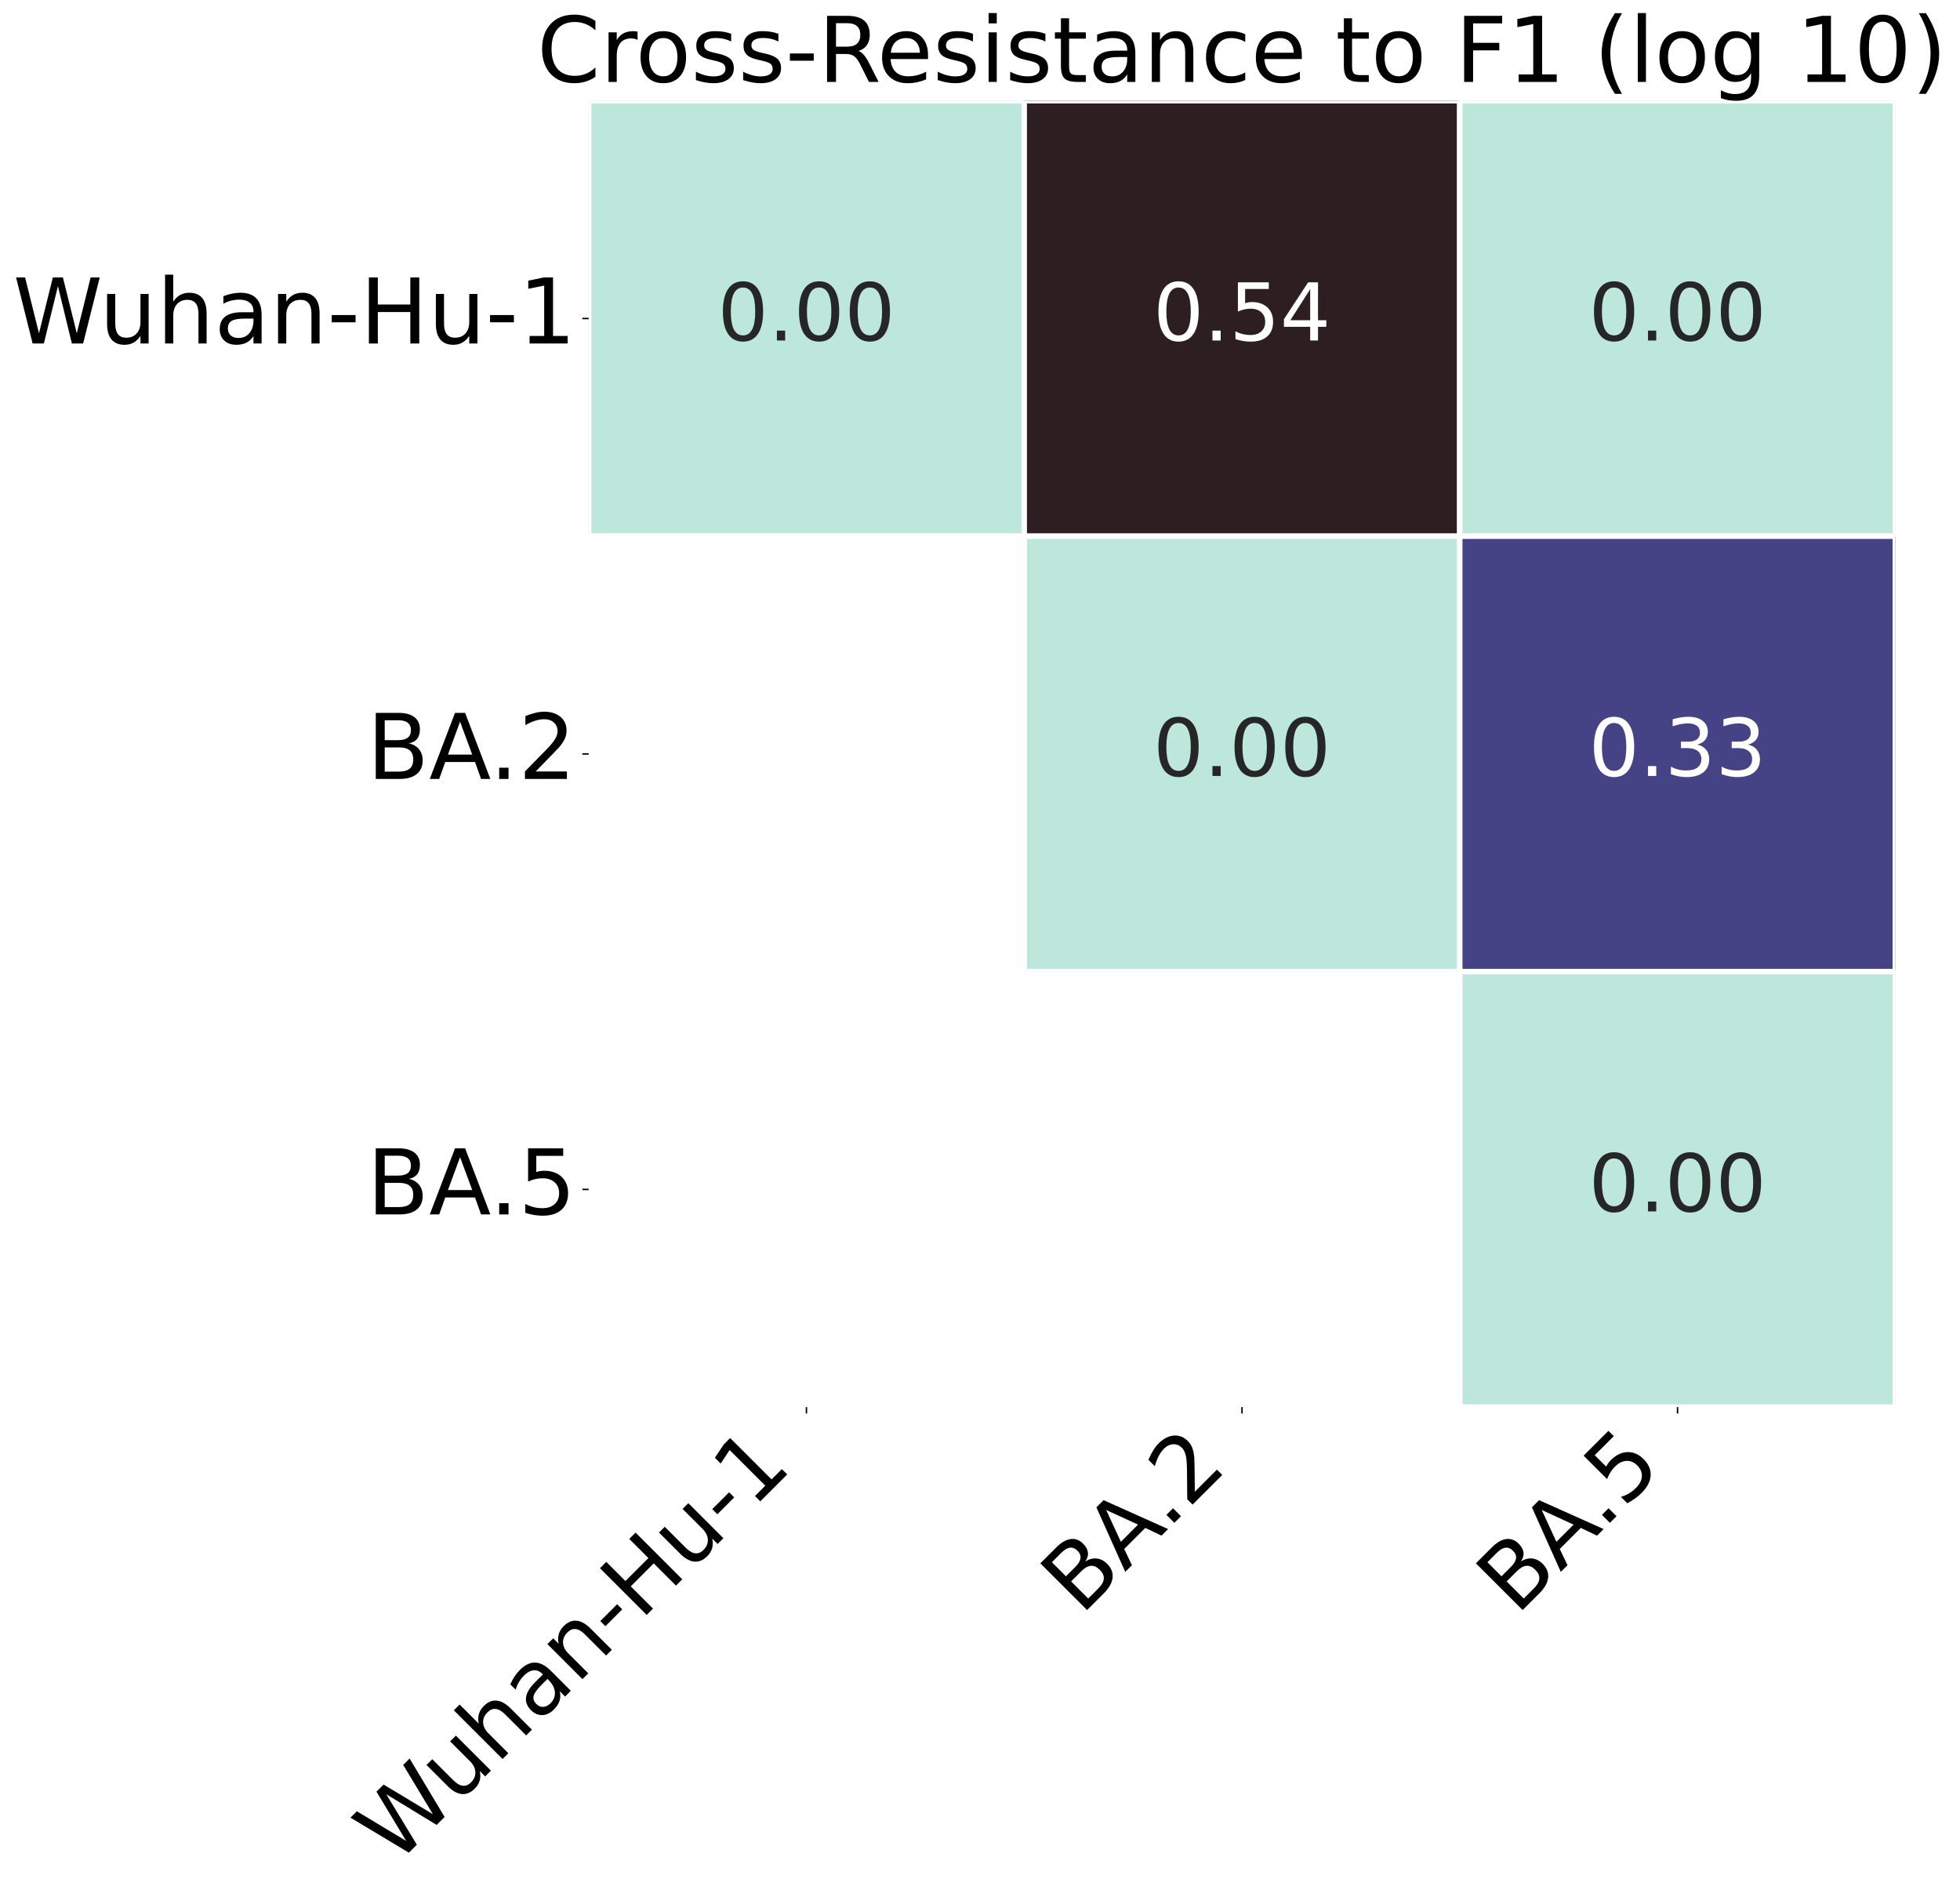
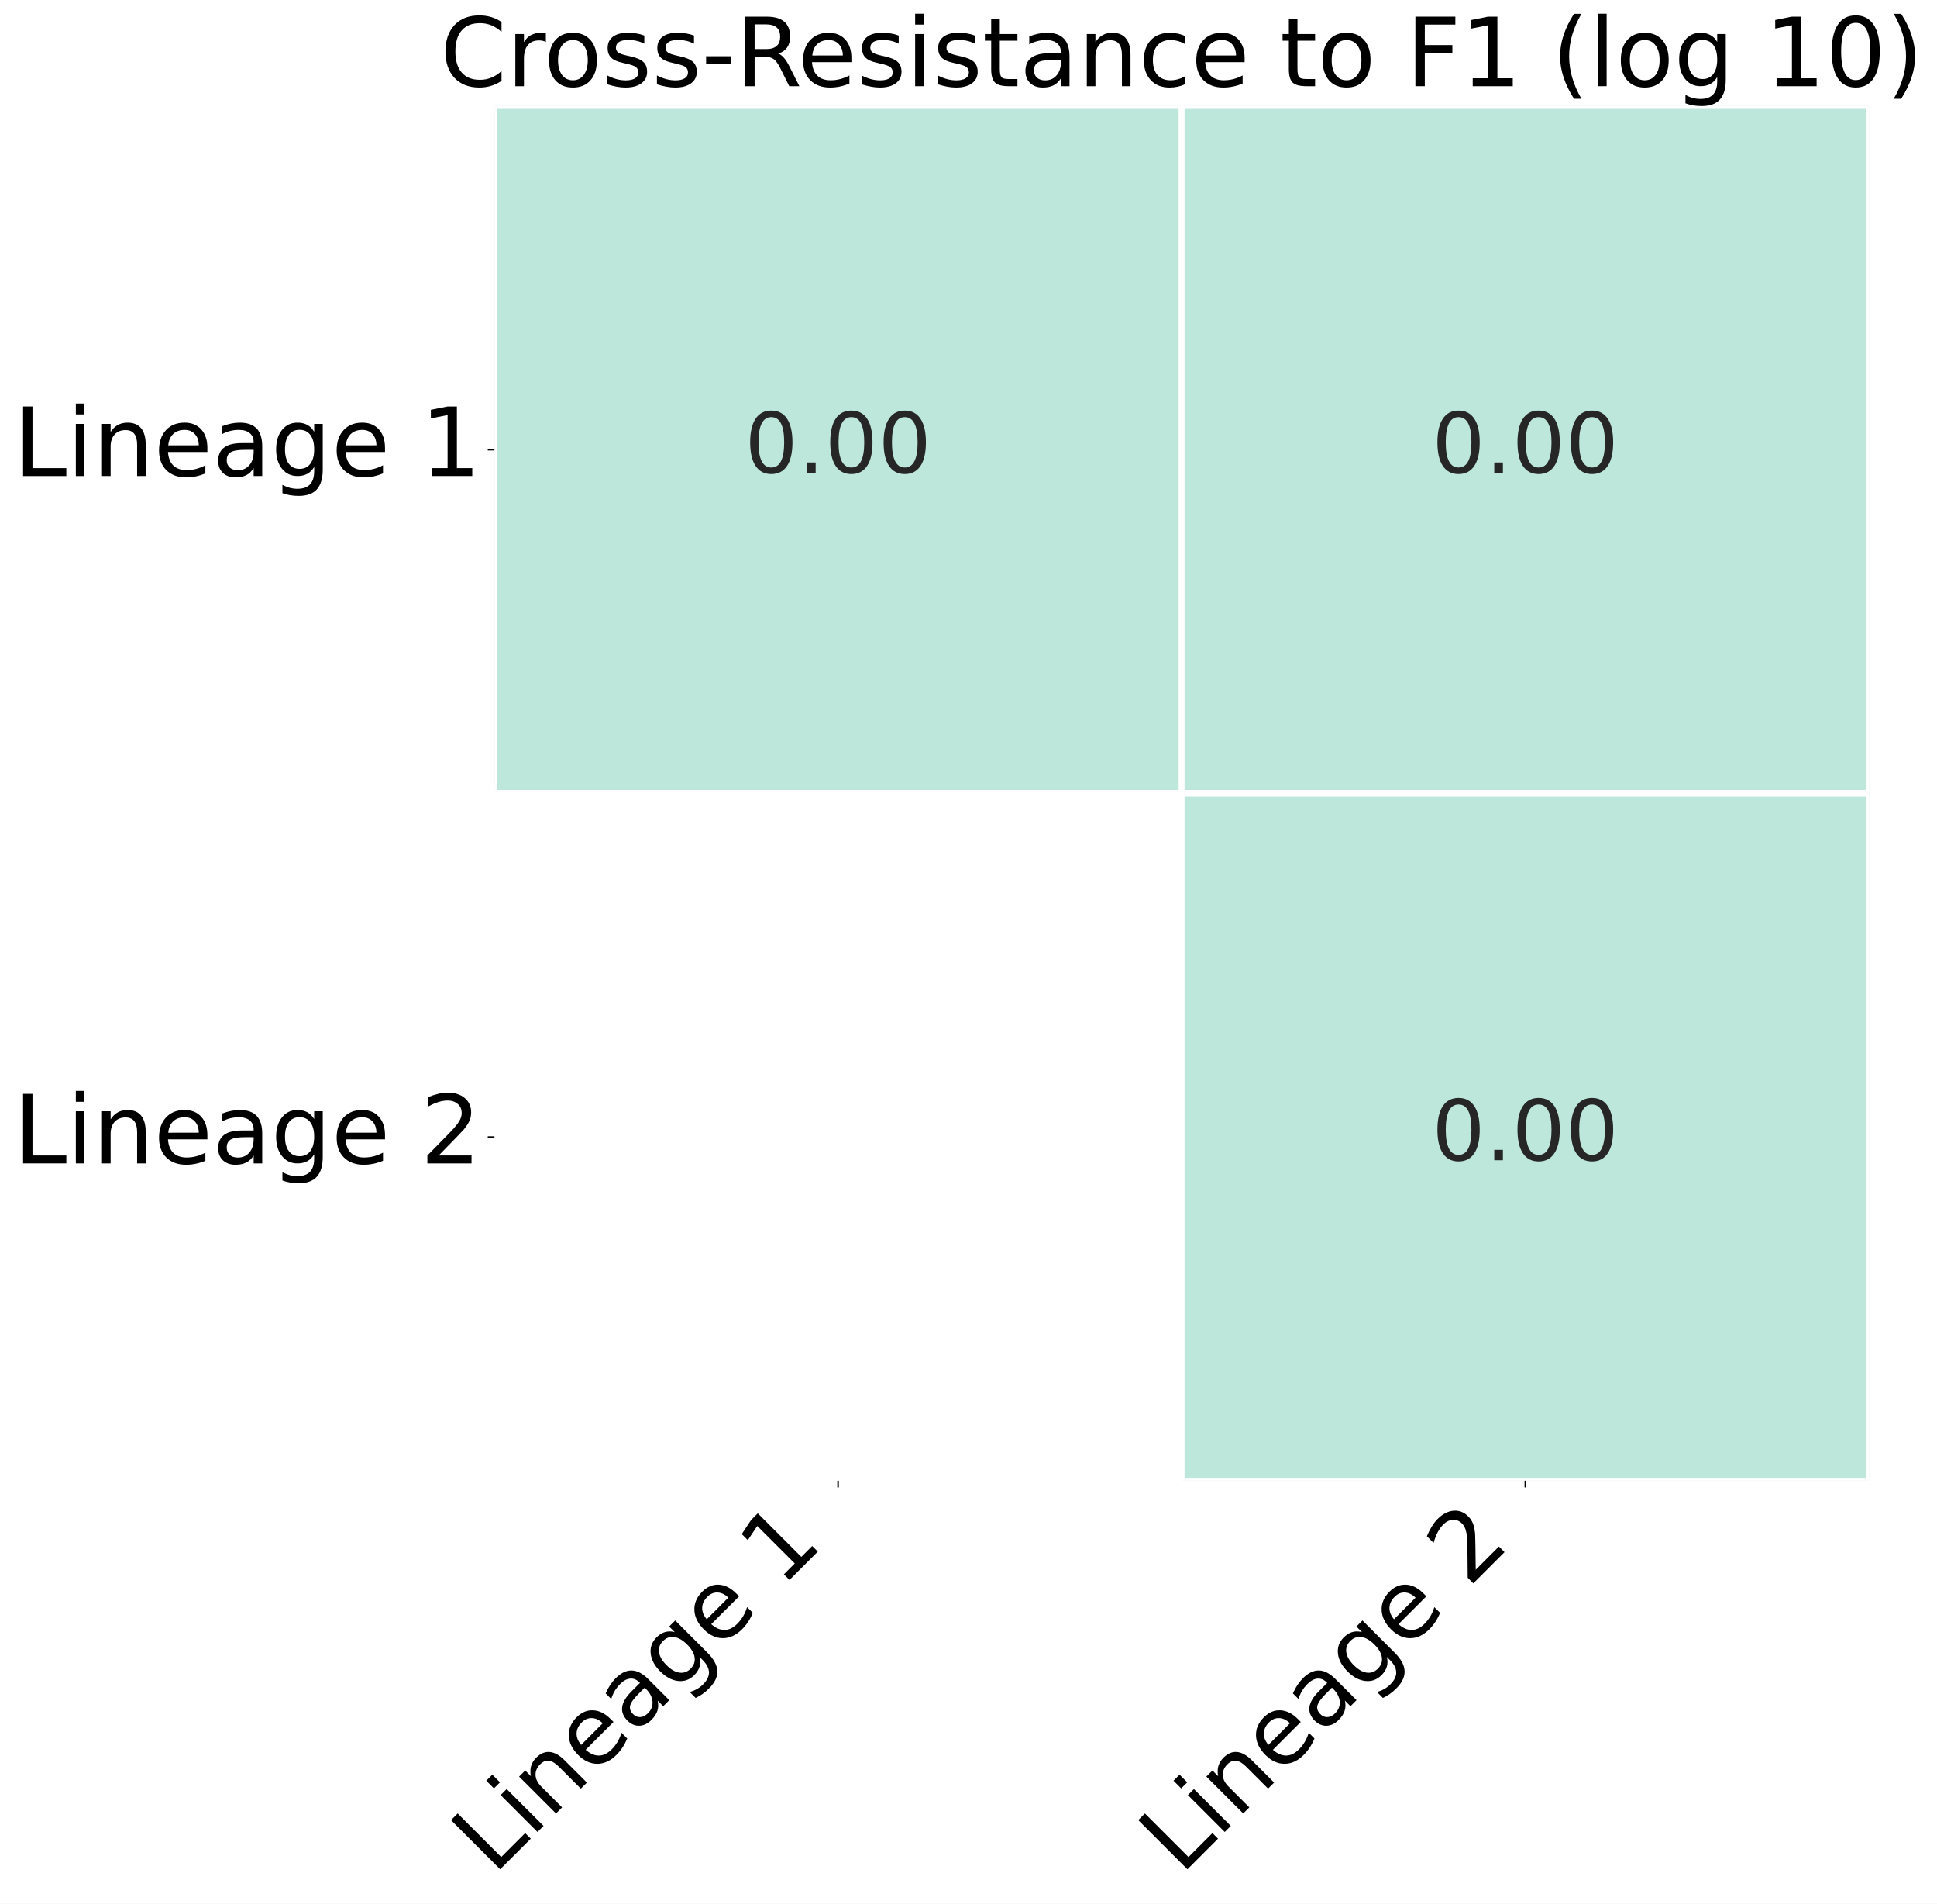
- <svg xmlns="http://www.w3.org/2000/svg" xmlns:xlink="http://www.w3.org/1999/xlink" width="1081.115pt" height="1044.29pt" viewBox="0 0 1081.115 1044.29" version="1.1">
+ <svg xmlns="http://www.w3.org/2000/svg" xmlns:xlink="http://www.w3.org/1999/xlink" width="1015.662pt" height="998.008pt" viewBox="0 0 1015.662 998.008" version="1.1">
  <defs>
    <style type="text/css">*{stroke-linejoin: round; stroke-linecap: butt}</style>
  </defs>
  <g id="figure_1">
    <g id="patch_1">
-       <path d="M 0 1044.29  L 1081.115 1044.29  L 1081.115 0  L 0 0  z " style="fill: #ffffff" />
+       <path d="M 0 998.008  L 1015.662 998.008  L 1015.662 -0  L 0 -0  z " style="fill: #ffffff" />
    </g>
    <g id="axes_1">
      <g id="patch_2">
-         <path d="M 324.708 776.311  L 1045.428 776.311  L 1045.428 55.591  L 324.708 55.591  z " style="fill: #ffffff" />
+         <path d="M 259.255 776.311  L 979.975 776.311  L 979.975 55.591  L 259.255 55.591  z " style="fill: #ffffff" />
      </g>
      <g id="QuadMesh_1">
-         <path d="M 324.708 55.591  L 564.948 55.591  L 564.948 295.831  L 324.708 295.831  L 324.708 55.591  " clip-path="url(#pdd9311792e)" style="fill: #bde7db; stroke: #ffffff; stroke-width: 3" />
-         <path d="M 564.948 55.591  L 805.188 55.591  L 805.188 295.831  L 564.948 295.831  L 564.948 55.591  " clip-path="url(#pdd9311792e)" style="fill: #2d1f21; stroke: #ffffff; stroke-width: 3" />
-         <path d="M 805.188 55.591  L 1045.428 55.591  L 1045.428 295.831  L 805.188 295.831  L 805.188 55.591  " clip-path="url(#pdd9311792e)" style="fill: #bde7db; stroke: #ffffff; stroke-width: 3" />
-         <path d="M 324.708 295.831  L 564.948 295.831  L 564.948 536.071  L 324.708 536.071  L 324.708 295.831  " clip-path="url(#pdd9311792e)" style="fill: none; stroke: #ffffff; stroke-width: 3" />
-         <path d="M 564.948 295.831  L 805.188 295.831  L 805.188 536.071  L 564.948 536.071  L 564.948 295.831  " clip-path="url(#pdd9311792e)" style="fill: #bde7db; stroke: #ffffff; stroke-width: 3" />
-         <path d="M 805.188 295.831  L 1045.428 295.831  L 1045.428 536.071  L 805.188 536.071  L 805.188 295.831  " clip-path="url(#pdd9311792e)" style="fill: #454386; stroke: #ffffff; stroke-width: 3" />
-         <path d="M 324.708 536.071  L 564.948 536.071  L 564.948 776.311  L 324.708 776.311  L 324.708 536.071  " clip-path="url(#pdd9311792e)" style="fill: none; stroke: #ffffff; stroke-width: 3" />
-         <path d="M 564.948 536.071  L 805.188 536.071  L 805.188 776.311  L 564.948 776.311  L 564.948 536.071  " clip-path="url(#pdd9311792e)" style="fill: none; stroke: #ffffff; stroke-width: 3" />
-         <path d="M 805.188 536.071  L 1045.428 536.071  L 1045.428 776.311  L 805.188 776.311  L 805.188 536.071  " clip-path="url(#pdd9311792e)" style="fill: #bde7db; stroke: #ffffff; stroke-width: 3" />
+         <path d="M 259.255 55.591  L 619.615 55.591  L 619.615 415.951  L 259.255 415.951  L 259.255 55.591  " clip-path="url(#pb885271c0f)" style="fill: #bde7db; stroke: #ffffff; stroke-width: 3" />
+         <path d="M 619.615 55.591  L 979.975 55.591  L 979.975 415.951  L 619.615 415.951  L 619.615 55.591  " clip-path="url(#pb885271c0f)" style="fill: #bde7db; stroke: #ffffff; stroke-width: 3" />
+         <path d="M 259.255 415.951  L 619.615 415.951  L 619.615 776.311  L 259.255 776.311  L 259.255 415.951  " clip-path="url(#pb885271c0f)" style="fill: none; stroke: #ffffff; stroke-width: 3" />
+         <path d="M 619.615 415.951  L 979.975 415.951  L 979.975 776.311  L 619.615 776.311  L 619.615 415.951  " clip-path="url(#pb885271c0f)" style="fill: #bde7db; stroke: #ffffff; stroke-width: 3" />
      </g>
      <g id="matplotlib.axis_1">
        <g id="xtick_1">
          <g id="line2d_1">
            <defs>
-               <path id="m092524bd5a" d="M 0 0  L 0 3.5  " style="stroke: #000000; stroke-width: 0.8" />
+               <path id="m0312ab1dd8" d="M 0 0  L 0 3.5  " style="stroke: #000000; stroke-width: 0.8" />
            </defs>
            <g>
-               <use xlink:href="#m092524bd5a" x="444.828" y="776.311" style="stroke: #000000; stroke-width: 0.8" />
+               <use xlink:href="#m0312ab1dd8" x="439.435" y="776.311" style="stroke: #000000; stroke-width: 0.8" />
            </g>
          </g>
          <g id="text_1">
-             <g transform="translate(217.9128 1029.737) rotate(-45) scale(0.5 -0.5)">
+             <g transform="translate(258.8021 983.455) rotate(-45) scale(0.5 -0.5)">
              <defs>
-                 <path id="DejaVuSans-57" d="M 213 4666  L 850 4666  L 1831 722  L 2809 4666  L 3519 4666  L 4500 722  L 5478 4666  L 6119 4666  L 4947 0  L 4153 0  L 3169 4050  L 2175 0  L 1381 0  L 213 4666  z " transform="scale(0.015625)" />
-                 <path id="DejaVuSans-75" d="M 544 1381  L 544 3500  L 1119 3500  L 1119 1403  Q 1119 906 1312 657  Q 1506 409 1894 409  Q 2359 409 2629 706  Q 2900 1003 2900 1516  L 2900 3500  L 3475 3500  L 3475 0  L 2900 0  L 2900 538  Q 2691 219 2414 64  Q 2138 -91 1772 -91  Q 1169 -91 856 284  Q 544 659 544 1381  z M 1991 3584  L 1991 3584  z " transform="scale(0.015625)" />
-                 <path id="DejaVuSans-68" d="M 3513 2113  L 3513 0  L 2938 0  L 2938 2094  Q 2938 2591 2744 2837  Q 2550 3084 2163 3084  Q 1697 3084 1428 2787  Q 1159 2491 1159 1978  L 1159 0  L 581 0  L 581 4863  L 1159 4863  L 1159 2956  Q 1366 3272 1645 3428  Q 1925 3584 2291 3584  Q 2894 3584 3203 3211  Q 3513 2838 3513 2113  z " transform="scale(0.015625)" />
+                 <path id="DejaVuSans-4c" d="M 628 4666  L 1259 4666  L 1259 531  L 3531 531  L 3531 0  L 628 0  L 628 4666  z " transform="scale(0.015625)" />
+                 <path id="DejaVuSans-69" d="M 603 3500  L 1178 3500  L 1178 0  L 603 0  L 603 3500  z M 603 4863  L 1178 4863  L 1178 4134  L 603 4134  L 603 4863  z " transform="scale(0.015625)" />
+                 <path id="DejaVuSans-6e" d="M 3513 2113  L 3513 0  L 2938 0  L 2938 2094  Q 2938 2591 2744 2837  Q 2550 3084 2163 3084  Q 1697 3084 1428 2787  Q 1159 2491 1159 1978  L 1159 0  L 581 0  L 581 3500  L 1159 3500  L 1159 2956  Q 1366 3272 1645 3428  Q 1925 3584 2291 3584  Q 2894 3584 3203 3211  Q 3513 2838 3513 2113  z " transform="scale(0.015625)" />
+                 <path id="DejaVuSans-65" d="M 3597 1894  L 3597 1613  L 953 1613  Q 991 1019 1311 708  Q 1631 397 2203 397  Q 2534 397 2845 478  Q 3156 559 3463 722  L 3463 178  Q 3153 47 2828 -22  Q 2503 -91 2169 -91  Q 1331 -91 842 396  Q 353 884 353 1716  Q 353 2575 817 3079  Q 1281 3584 2069 3584  Q 2775 3584 3186 3129  Q 3597 2675 3597 1894  z M 3022 2063  Q 3016 2534 2758 2815  Q 2500 3097 2075 3097  Q 1594 3097 1305 2825  Q 1016 2553 972 2059  L 3022 2063  z " transform="scale(0.015625)" />
                <path id="DejaVuSans-61" d="M 2194 1759  Q 1497 1759 1228 1600  Q 959 1441 959 1056  Q 959 750 1161 570  Q 1363 391 1709 391  Q 2188 391 2477 730  Q 2766 1069 2766 1631  L 2766 1759  L 2194 1759  z M 3341 1997  L 3341 0  L 2766 0  L 2766 531  Q 2569 213 2275 61  Q 1981 -91 1556 -91  Q 1019 -91 701 211  Q 384 513 384 1019  Q 384 1609 779 1909  Q 1175 2209 1959 2209  L 2766 2209  L 2766 2266  Q 2766 2663 2505 2880  Q 2244 3097 1772 3097  Q 1472 3097 1187 3025  Q 903 2953 641 2809  L 641 3341  Q 956 3463 1253 3523  Q 1550 3584 1831 3584  Q 2591 3584 2966 3190  Q 3341 2797 3341 1997  z " transform="scale(0.015625)" />
-                 <path id="DejaVuSans-6e" d="M 3513 2113  L 3513 0  L 2938 0  L 2938 2094  Q 2938 2591 2744 2837  Q 2550 3084 2163 3084  Q 1697 3084 1428 2787  Q 1159 2491 1159 1978  L 1159 0  L 581 0  L 581 3500  L 1159 3500  L 1159 2956  Q 1366 3272 1645 3428  Q 1925 3584 2291 3584  Q 2894 3584 3203 3211  Q 3513 2838 3513 2113  z " transform="scale(0.015625)" />
-                 <path id="DejaVuSans-2d" d="M 313 2009  L 1997 2009  L 1997 1497  L 313 1497  L 313 2009  z " transform="scale(0.015625)" />
-                 <path id="DejaVuSans-48" d="M 628 4666  L 1259 4666  L 1259 2753  L 3553 2753  L 3553 4666  L 4184 4666  L 4184 0  L 3553 0  L 3553 2222  L 1259 2222  L 1259 0  L 628 0  L 628 4666  z " transform="scale(0.015625)" />
+                 <path id="DejaVuSans-67" d="M 2906 1791  Q 2906 2416 2648 2759  Q 2391 3103 1925 3103  Q 1463 3103 1205 2759  Q 947 2416 947 1791  Q 947 1169 1205 825  Q 1463 481 1925 481  Q 2391 481 2648 825  Q 2906 1169 2906 1791  z M 3481 434  Q 3481 -459 3084 -895  Q 2688 -1331 1869 -1331  Q 1566 -1331 1297 -1286  Q 1028 -1241 775 -1147  L 775 -588  Q 1028 -725 1275 -790  Q 1522 -856 1778 -856  Q 2344 -856 2625 -561  Q 2906 -266 2906 331  L 2906 616  Q 2728 306 2450 153  Q 2172 0 1784 0  Q 1141 0 747 490  Q 353 981 353 1791  Q 353 2603 747 3093  Q 1141 3584 1784 3584  Q 2172 3584 2450 3431  Q 2728 3278 2906 2969  L 2906 3500  L 3481 3500  L 3481 434  z " transform="scale(0.015625)" />
+                 <path id="DejaVuSans-20" transform="scale(0.015625)" />
                <path id="DejaVuSans-31" d="M 794 531  L 1825 531  L 1825 4091  L 703 3866  L 703 4441  L 1819 4666  L 2450 4666  L 2450 531  L 3481 531  L 3481 0  L 794 0  L 794 531  z " transform="scale(0.015625)" />
              </defs>
-               <use xlink:href="#DejaVuSans-57" />
-               <use xlink:href="#DejaVuSans-75" x="95.252" />
-               <use xlink:href="#DejaVuSans-68" x="158.631" />
-               <use xlink:href="#DejaVuSans-61" x="222.01" />
-               <use xlink:href="#DejaVuSans-6e" x="283.289" />
-               <use xlink:href="#DejaVuSans-2d" x="346.668" />
-               <use xlink:href="#DejaVuSans-48" x="382.752" />
-               <use xlink:href="#DejaVuSans-75" x="457.947" />
-               <use xlink:href="#DejaVuSans-2d" x="521.326" />
-               <use xlink:href="#DejaVuSans-31" x="557.41" />
+               <use xlink:href="#DejaVuSans-4c" />
+               <use xlink:href="#DejaVuSans-69" x="55.713" />
+               <use xlink:href="#DejaVuSans-6e" x="83.496" />
+               <use xlink:href="#DejaVuSans-65" x="146.875" />
+               <use xlink:href="#DejaVuSans-61" x="208.398" />
+               <use xlink:href="#DejaVuSans-67" x="269.678" />
+               <use xlink:href="#DejaVuSans-65" x="333.154" />
+               <use xlink:href="#DejaVuSans-20" x="394.678" />
+               <use xlink:href="#DejaVuSans-31" x="426.465" />
            </g>
          </g>
        </g>
        <g id="xtick_2">
          <g id="line2d_2">
            <g>
-               <use xlink:href="#m092524bd5a" x="685.068" y="776.311" style="stroke: #000000; stroke-width: 0.8" />
+               <use xlink:href="#m0312ab1dd8" x="799.795" y="776.311" style="stroke: #000000; stroke-width: 0.8" />
            </g>
          </g>
          <g id="text_2">
-             <g transform="translate(596.1602 891.73) rotate(-45) scale(0.5 -0.5)">
+             <g transform="translate(619.1621 983.455) rotate(-45) scale(0.5 -0.5)">
              <defs>
-                 <path id="DejaVuSans-42" d="M 1259 2228  L 1259 519  L 2272 519  Q 2781 519 3026 730  Q 3272 941 3272 1375  Q 3272 1813 3026 2020  Q 2781 2228 2272 2228  L 1259 2228  z M 1259 4147  L 1259 2741  L 2194 2741  Q 2656 2741 2882 2914  Q 3109 3088 3109 3444  Q 3109 3797 2882 3972  Q 2656 4147 2194 4147  L 1259 4147  z M 628 4666  L 2241 4666  Q 2963 4666 3353 4366  Q 3744 4066 3744 3513  Q 3744 3084 3544 2831  Q 3344 2578 2956 2516  Q 3422 2416 3680 2098  Q 3938 1781 3938 1306  Q 3938 681 3513 340  Q 3088 0 2303 0  L 628 0  L 628 4666  z " transform="scale(0.015625)" />
-                 <path id="DejaVuSans-41" d="M 2188 4044  L 1331 1722  L 3047 1722  L 2188 4044  z M 1831 4666  L 2547 4666  L 4325 0  L 3669 0  L 3244 1197  L 1141 1197  L 716 0  L 50 0  L 1831 4666  z " transform="scale(0.015625)" />
-                 <path id="DejaVuSans-2e" d="M 684 794  L 1344 794  L 1344 0  L 684 0  L 684 794  z " transform="scale(0.015625)" />
                <path id="DejaVuSans-32" d="M 1228 531  L 3431 531  L 3431 0  L 469 0  L 469 531  Q 828 903 1448 1529  Q 2069 2156 2228 2338  Q 2531 2678 2651 2914  Q 2772 3150 2772 3378  Q 2772 3750 2511 3984  Q 2250 4219 1831 4219  Q 1534 4219 1204 4116  Q 875 4013 500 3803  L 500 4441  Q 881 4594 1212 4672  Q 1544 4750 1819 4750  Q 2544 4750 2975 4387  Q 3406 4025 3406 3419  Q 3406 3131 3298 2873  Q 3191 2616 2906 2266  Q 2828 2175 2409 1742  Q 1991 1309 1228 531  z " transform="scale(0.015625)" />
              </defs>
-               <use xlink:href="#DejaVuSans-42" />
-               <use xlink:href="#DejaVuSans-41" x="68.604" />
-               <use xlink:href="#DejaVuSans-2e" x="135.262" />
-               <use xlink:href="#DejaVuSans-32" x="167.049" />
-             </g>
-           </g>
-         </g>
-         <g id="xtick_3">
-           <g id="line2d_3">
-             <g>
-               <use xlink:href="#m092524bd5a" x="925.308" y="776.311" style="stroke: #000000; stroke-width: 0.8" />
-             </g>
-           </g>
-           <g id="text_3">
-             <g transform="translate(836.4002 891.73) rotate(-45) scale(0.5 -0.5)">
-               <defs>
-                 <path id="DejaVuSans-35" d="M 691 4666  L 3169 4666  L 3169 4134  L 1269 4134  L 1269 2991  Q 1406 3038 1543 3061  Q 1681 3084 1819 3084  Q 2600 3084 3056 2656  Q 3513 2228 3513 1497  Q 3513 744 3044 326  Q 2575 -91 1722 -91  Q 1428 -91 1123 -41  Q 819 9 494 109  L 494 744  Q 775 591 1075 516  Q 1375 441 1709 441  Q 2250 441 2565 725  Q 2881 1009 2881 1497  Q 2881 1984 2565 2268  Q 2250 2553 1709 2553  Q 1456 2553 1204 2497  Q 953 2441 691 2322  L 691 4666  z " transform="scale(0.015625)" />
-               </defs>
-               <use xlink:href="#DejaVuSans-42" />
-               <use xlink:href="#DejaVuSans-41" x="68.604" />
-               <use xlink:href="#DejaVuSans-2e" x="135.262" />
-               <use xlink:href="#DejaVuSans-35" x="167.049" />
+               <use xlink:href="#DejaVuSans-4c" />
+               <use xlink:href="#DejaVuSans-69" x="55.713" />
+               <use xlink:href="#DejaVuSans-6e" x="83.496" />
+               <use xlink:href="#DejaVuSans-65" x="146.875" />
+               <use xlink:href="#DejaVuSans-61" x="208.398" />
+               <use xlink:href="#DejaVuSans-67" x="269.678" />
+               <use xlink:href="#DejaVuSans-65" x="333.154" />
+               <use xlink:href="#DejaVuSans-20" x="394.678" />
+               <use xlink:href="#DejaVuSans-32" x="426.465" />
            </g>
          </g>
        </g>
      </g>
      <g id="matplotlib.axis_2">
        <g id="ytick_1">
+           <g id="line2d_3">
+             <defs>
+               <path id="mf9730ddf1c" d="M 0 0  L -3.5 0  " style="stroke: #000000; stroke-width: 0.8" />
+             </defs>
+             <g>
+               <use xlink:href="#mf9730ddf1c" x="259.255" y="235.771" style="stroke: #000000; stroke-width: 0.8" />
+             </g>
+           </g>
+           <g id="text_3">
+             <g transform="translate(7.2 249.5675) scale(0.5 -0.5)">
+               <use xlink:href="#DejaVuSans-4c" />
+               <use xlink:href="#DejaVuSans-69" x="55.713" />
+               <use xlink:href="#DejaVuSans-6e" x="83.496" />
+               <use xlink:href="#DejaVuSans-65" x="146.875" />
+               <use xlink:href="#DejaVuSans-61" x="208.398" />
+               <use xlink:href="#DejaVuSans-67" x="269.678" />
+               <use xlink:href="#DejaVuSans-65" x="333.154" />
+               <use xlink:href="#DejaVuSans-20" x="394.678" />
+               <use xlink:href="#DejaVuSans-31" x="426.465" />
+             </g>
+           </g>
+         </g>
+         <g id="ytick_2">
          <g id="line2d_4">
-             <defs>
-               <path id="mfa9ff10ec8" d="M 0 0  L -3.5 0  " style="stroke: #000000; stroke-width: 0.8" />
-             </defs>
-             <g>
-               <use xlink:href="#mfa9ff10ec8" x="324.708" y="175.711" style="stroke: #000000; stroke-width: 0.8" />
+             <g>
+               <use xlink:href="#mf9730ddf1c" x="259.255" y="596.131" style="stroke: #000000; stroke-width: 0.8" />
            </g>
          </g>
          <g id="text_4">
-             <g transform="translate(7.2 189.5075) scale(0.5 -0.5)">
-               <use xlink:href="#DejaVuSans-57" />
-               <use xlink:href="#DejaVuSans-75" x="95.252" />
-               <use xlink:href="#DejaVuSans-68" x="158.631" />
-               <use xlink:href="#DejaVuSans-61" x="222.01" />
-               <use xlink:href="#DejaVuSans-6e" x="283.289" />
-               <use xlink:href="#DejaVuSans-2d" x="346.668" />
-               <use xlink:href="#DejaVuSans-48" x="382.752" />
-               <use xlink:href="#DejaVuSans-75" x="457.947" />
-               <use xlink:href="#DejaVuSans-2d" x="521.326" />
-               <use xlink:href="#DejaVuSans-31" x="557.41" />
-             </g>
-           </g>
-         </g>
-         <g id="ytick_2">
-           <g id="line2d_5">
-             <g>
-               <use xlink:href="#mfa9ff10ec8" x="324.708" y="415.951" style="stroke: #000000; stroke-width: 0.8" />
-             </g>
-           </g>
-           <g id="text_5">
-             <g transform="translate(202.3719 429.7475) scale(0.5 -0.5)">
-               <use xlink:href="#DejaVuSans-42" />
-               <use xlink:href="#DejaVuSans-41" x="68.604" />
-               <use xlink:href="#DejaVuSans-2e" x="135.262" />
-               <use xlink:href="#DejaVuSans-32" x="167.049" />
-             </g>
-           </g>
-         </g>
-         <g id="ytick_3">
-           <g id="line2d_6">
-             <g>
-               <use xlink:href="#mfa9ff10ec8" x="324.708" y="656.191" style="stroke: #000000; stroke-width: 0.8" />
-             </g>
-           </g>
-           <g id="text_6">
-             <g transform="translate(202.3719 669.9875) scale(0.5 -0.5)">
-               <use xlink:href="#DejaVuSans-42" />
-               <use xlink:href="#DejaVuSans-41" x="68.604" />
-               <use xlink:href="#DejaVuSans-2e" x="135.262" />
-               <use xlink:href="#DejaVuSans-35" x="167.049" />
-             </g>
-           </g>
-         </g>
-       </g>
-       <g id="text_7">
-         <g style="fill: #262626" transform="translate(395.8434 187.8519) scale(0.44 -0.44)">
+             <g transform="translate(7.2 609.9275) scale(0.5 -0.5)">
+               <use xlink:href="#DejaVuSans-4c" />
+               <use xlink:href="#DejaVuSans-69" x="55.713" />
+               <use xlink:href="#DejaVuSans-6e" x="83.496" />
+               <use xlink:href="#DejaVuSans-65" x="146.875" />
+               <use xlink:href="#DejaVuSans-61" x="208.398" />
+               <use xlink:href="#DejaVuSans-67" x="269.678" />
+               <use xlink:href="#DejaVuSans-65" x="333.154" />
+               <use xlink:href="#DejaVuSans-20" x="394.678" />
+               <use xlink:href="#DejaVuSans-32" x="426.465" />
+             </g>
+           </g>
+         </g>
+       </g>
+       <g id="text_5">
+         <g style="fill: #262626" transform="translate(390.4503 247.9119) scale(0.44 -0.44)">
          <defs>
            <path id="DejaVuSans-30" d="M 2034 4250  Q 1547 4250 1301 3770  Q 1056 3291 1056 2328  Q 1056 1369 1301 889  Q 1547 409 2034 409  Q 2525 409 2770 889  Q 3016 1369 3016 2328  Q 3016 3291 2770 3770  Q 2525 4250 2034 4250  z M 2034 4750  Q 2819 4750 3233 4129  Q 3647 3509 3647 2328  Q 3647 1150 3233 529  Q 2819 -91 2034 -91  Q 1250 -91 836 529  Q 422 1150 422 2328  Q 422 3509 836 4129  Q 1250 4750 2034 4750  z " transform="scale(0.015625)" />
+             <path id="DejaVuSans-2e" d="M 684 794  L 1344 794  L 1344 0  L 684 0  L 684 794  z " transform="scale(0.015625)" />
          </defs>
          <use xlink:href="#DejaVuSans-30" />
          <use xlink:href="#DejaVuSans-2e" x="63.623" />
          <use xlink:href="#DejaVuSans-30" x="95.41" />
          <use xlink:href="#DejaVuSans-30" x="159.033" />
        </g>
      </g>
-       <g id="text_8">
-         <g style="fill: #ffffff" transform="translate(636.0834 187.8519) scale(0.44 -0.44)">
-           <defs>
-             <path id="DejaVuSans-34" d="M 2419 4116  L 825 1625  L 2419 1625  L 2419 4116  z M 2253 4666  L 3047 4666  L 3047 1625  L 3713 1625  L 3713 1100  L 3047 1100  L 3047 0  L 2419 0  L 2419 1100  L 313 1100  L 313 1709  L 2253 4666  z " transform="scale(0.015625)" />
-           </defs>
-           <use xlink:href="#DejaVuSans-30" />
-           <use xlink:href="#DejaVuSans-2e" x="63.623" />
-           <use xlink:href="#DejaVuSans-35" x="95.41" />
-           <use xlink:href="#DejaVuSans-34" x="159.033" />
-         </g>
-       </g>
-       <g id="text_9">
-         <g style="fill: #262626" transform="translate(876.3234 187.8519) scale(0.44 -0.44)">
+       <g id="text_6">
+         <g style="fill: #262626" transform="translate(750.8103 247.9119) scale(0.44 -0.44)">
          <use xlink:href="#DejaVuSans-30" />
          <use xlink:href="#DejaVuSans-2e" x="63.623" />
          <use xlink:href="#DejaVuSans-30" x="95.41" />
          <use xlink:href="#DejaVuSans-30" x="159.033" />
        </g>
      </g>
-       <g id="text_10">
-         <g style="fill: #262626" transform="translate(636.0834 428.0919) scale(0.44 -0.44)">
+       <g id="text_7">
+         <g style="fill: #262626" transform="translate(750.8103 608.2719) scale(0.44 -0.44)">
          <use xlink:href="#DejaVuSans-30" />
          <use xlink:href="#DejaVuSans-2e" x="63.623" />
          <use xlink:href="#DejaVuSans-30" x="95.41" />
          <use xlink:href="#DejaVuSans-30" x="159.033" />
        </g>
      </g>
-       <g id="text_11">
-         <g style="fill: #ffffff" transform="translate(876.3234 428.0919) scale(0.44 -0.44)">
-           <defs>
-             <path id="DejaVuSans-33" d="M 2597 2516  Q 3050 2419 3304 2112  Q 3559 1806 3559 1356  Q 3559 666 3084 287  Q 2609 -91 1734 -91  Q 1441 -91 1130 -33  Q 819 25 488 141  L 488 750  Q 750 597 1062 519  Q 1375 441 1716 441  Q 2309 441 2620 675  Q 2931 909 2931 1356  Q 2931 1769 2642 2001  Q 2353 2234 1838 2234  L 1294 2234  L 1294 2753  L 1863 2753  Q 2328 2753 2575 2939  Q 2822 3125 2822 3475  Q 2822 3834 2567 4026  Q 2313 4219 1838 4219  Q 1578 4219 1281 4162  Q 984 4106 628 3988  L 628 4550  Q 988 4650 1302 4700  Q 1616 4750 1894 4750  Q 2613 4750 3031 4423  Q 3450 4097 3450 3541  Q 3450 3153 3228 2886  Q 3006 2619 2597 2516  z " transform="scale(0.015625)" />
-           </defs>
-           <use xlink:href="#DejaVuSans-30" />
-           <use xlink:href="#DejaVuSans-2e" x="63.623" />
-           <use xlink:href="#DejaVuSans-33" x="95.41" />
-           <use xlink:href="#DejaVuSans-33" x="159.033" />
-         </g>
-       </g>
-       <g id="text_12">
-         <g style="fill: #262626" transform="translate(876.3234 668.3319) scale(0.44 -0.44)">
-           <use xlink:href="#DejaVuSans-30" />
-           <use xlink:href="#DejaVuSans-2e" x="63.623" />
-           <use xlink:href="#DejaVuSans-30" x="95.41" />
-           <use xlink:href="#DejaVuSans-30" x="159.033" />
-         </g>
-       </g>
-       <g id="text_13">
-         <g transform="translate(296.2202 45.19219) scale(0.5 -0.5)">
+       <g id="text_8">
+         <g transform="translate(230.767 45.19219) scale(0.5 -0.5)">
          <defs>
            <path id="DejaVuSans-43" d="M 4122 4306  L 4122 3641  Q 3803 3938 3442 4084  Q 3081 4231 2675 4231  Q 1875 4231 1450 3742  Q 1025 3253 1025 2328  Q 1025 1406 1450 917  Q 1875 428 2675 428  Q 3081 428 3442 575  Q 3803 722 4122 1019  L 4122 359  Q 3791 134 3420 21  Q 3050 -91 2638 -91  Q 1578 -91 968 557  Q 359 1206 359 2328  Q 359 3453 968 4101  Q 1578 4750 2638 4750  Q 3056 4750 3426 4639  Q 3797 4528 4122 4306  z " transform="scale(0.015625)" />
            <path id="DejaVuSans-72" d="M 2631 2963  Q 2534 3019 2420 3045  Q 2306 3072 2169 3072  Q 1681 3072 1420 2755  Q 1159 2438 1159 1844  L 1159 0  L 581 0  L 581 3500  L 1159 3500  L 1159 2956  Q 1341 3275 1631 3429  Q 1922 3584 2338 3584  Q 2397 3584 2469 3576  Q 2541 3569 2628 3553  L 2631 2963  z " transform="scale(0.015625)" />
            <path id="DejaVuSans-6f" d="M 1959 3097  Q 1497 3097 1228 2736  Q 959 2375 959 1747  Q 959 1119 1226 758  Q 1494 397 1959 397  Q 2419 397 2687 759  Q 2956 1122 2956 1747  Q 2956 2369 2687 2733  Q 2419 3097 1959 3097  z M 1959 3584  Q 2709 3584 3137 3096  Q 3566 2609 3566 1747  Q 3566 888 3137 398  Q 2709 -91 1959 -91  Q 1206 -91 779 398  Q 353 888 353 1747  Q 353 2609 779 3096  Q 1206 3584 1959 3584  z " transform="scale(0.015625)" />
            <path id="DejaVuSans-73" d="M 2834 3397  L 2834 2853  Q 2591 2978 2328 3040  Q 2066 3103 1784 3103  Q 1356 3103 1142 2972  Q 928 2841 928 2578  Q 928 2378 1081 2264  Q 1234 2150 1697 2047  L 1894 2003  Q 2506 1872 2764 1633  Q 3022 1394 3022 966  Q 3022 478 2636 193  Q 2250 -91 1575 -91  Q 1294 -91 989 -36  Q 684 19 347 128  L 347 722  Q 666 556 975 473  Q 1284 391 1588 391  Q 1994 391 2212 530  Q 2431 669 2431 922  Q 2431 1156 2273 1281  Q 2116 1406 1581 1522  L 1381 1569  Q 847 1681 609 1914  Q 372 2147 372 2553  Q 372 3047 722 3315  Q 1072 3584 1716 3584  Q 2034 3584 2315 3537  Q 2597 3491 2834 3397  z " transform="scale(0.015625)" />
+             <path id="DejaVuSans-2d" d="M 313 2009  L 1997 2009  L 1997 1497  L 313 1497  L 313 2009  z " transform="scale(0.015625)" />
            <path id="DejaVuSans-52" d="M 2841 2188  Q 3044 2119 3236 1894  Q 3428 1669 3622 1275  L 4263 0  L 3584 0  L 2988 1197  Q 2756 1666 2539 1819  Q 2322 1972 1947 1972  L 1259 1972  L 1259 0  L 628 0  L 628 4666  L 2053 4666  Q 2853 4666 3247 4331  Q 3641 3997 3641 3322  Q 3641 2881 3436 2590  Q 3231 2300 2841 2188  z M 1259 4147  L 1259 2491  L 2053 2491  Q 2509 2491 2742 2702  Q 2975 2913 2975 3322  Q 2975 3731 2742 3939  Q 2509 4147 2053 4147  L 1259 4147  z " transform="scale(0.015625)" />
-             <path id="DejaVuSans-65" d="M 3597 1894  L 3597 1613  L 953 1613  Q 991 1019 1311 708  Q 1631 397 2203 397  Q 2534 397 2845 478  Q 3156 559 3463 722  L 3463 178  Q 3153 47 2828 -22  Q 2503 -91 2169 -91  Q 1331 -91 842 396  Q 353 884 353 1716  Q 353 2575 817 3079  Q 1281 3584 2069 3584  Q 2775 3584 3186 3129  Q 3597 2675 3597 1894  z M 3022 2063  Q 3016 2534 2758 2815  Q 2500 3097 2075 3097  Q 1594 3097 1305 2825  Q 1016 2553 972 2059  L 3022 2063  z " transform="scale(0.015625)" />
-             <path id="DejaVuSans-69" d="M 603 3500  L 1178 3500  L 1178 0  L 603 0  L 603 3500  z M 603 4863  L 1178 4863  L 1178 4134  L 603 4134  L 603 4863  z " transform="scale(0.015625)" />
            <path id="DejaVuSans-74" d="M 1172 4494  L 1172 3500  L 2356 3500  L 2356 3053  L 1172 3053  L 1172 1153  Q 1172 725 1289 603  Q 1406 481 1766 481  L 2356 481  L 2356 0  L 1766 0  Q 1100 0 847 248  Q 594 497 594 1153  L 594 3053  L 172 3053  L 172 3500  L 594 3500  L 594 4494  L 1172 4494  z " transform="scale(0.015625)" />
            <path id="DejaVuSans-63" d="M 3122 3366  L 3122 2828  Q 2878 2963 2633 3030  Q 2388 3097 2138 3097  Q 1578 3097 1268 2742  Q 959 2388 959 1747  Q 959 1106 1268 751  Q 1578 397 2138 397  Q 2388 397 2633 464  Q 2878 531 3122 666  L 3122 134  Q 2881 22 2623 -34  Q 2366 -91 2075 -91  Q 1284 -91 818 406  Q 353 903 353 1747  Q 353 2603 823 3093  Q 1294 3584 2113 3584  Q 2378 3584 2631 3529  Q 2884 3475 3122 3366  z " transform="scale(0.015625)" />
-             <path id="DejaVuSans-20" transform="scale(0.015625)" />
            <path id="DejaVuSans-46" d="M 628 4666  L 3309 4666  L 3309 4134  L 1259 4134  L 1259 2759  L 3109 2759  L 3109 2228  L 1259 2228  L 1259 0  L 628 0  L 628 4666  z " transform="scale(0.015625)" />
            <path id="DejaVuSans-28" d="M 1984 4856  Q 1566 4138 1362 3434  Q 1159 2731 1159 2009  Q 1159 1288 1364 580  Q 1569 -128 1984 -844  L 1484 -844  Q 1016 -109 783 600  Q 550 1309 550 2009  Q 550 2706 781 3412  Q 1013 4119 1484 4856  L 1984 4856  z " transform="scale(0.015625)" />
            <path id="DejaVuSans-6c" d="M 603 4863  L 1178 4863  L 1178 0  L 603 0  L 603 4863  z " transform="scale(0.015625)" />
-             <path id="DejaVuSans-67" d="M 2906 1791  Q 2906 2416 2648 2759  Q 2391 3103 1925 3103  Q 1463 3103 1205 2759  Q 947 2416 947 1791  Q 947 1169 1205 825  Q 1463 481 1925 481  Q 2391 481 2648 825  Q 2906 1169 2906 1791  z M 3481 434  Q 3481 -459 3084 -895  Q 2688 -1331 1869 -1331  Q 1566 -1331 1297 -1286  Q 1028 -1241 775 -1147  L 775 -588  Q 1028 -725 1275 -790  Q 1522 -856 1778 -856  Q 2344 -856 2625 -561  Q 2906 -266 2906 331  L 2906 616  Q 2728 306 2450 153  Q 2172 0 1784 0  Q 1141 0 747 490  Q 353 981 353 1791  Q 353 2603 747 3093  Q 1141 3584 1784 3584  Q 2172 3584 2450 3431  Q 2728 3278 2906 2969  L 2906 3500  L 3481 3500  L 3481 434  z " transform="scale(0.015625)" />
            <path id="DejaVuSans-29" d="M 513 4856  L 1013 4856  Q 1481 4119 1714 3412  Q 1947 2706 1947 2009  Q 1947 1309 1714 600  Q 1481 -109 1013 -844  L 513 -844  Q 928 -128 1133 580  Q 1338 1288 1338 2009  Q 1338 2731 1133 3434  Q 928 4138 513 4856  z " transform="scale(0.015625)" />
          </defs>
          <use xlink:href="#DejaVuSans-43" />
          <use xlink:href="#DejaVuSans-72" x="69.824" />
          <use xlink:href="#DejaVuSans-6f" x="108.688" />
          <use xlink:href="#DejaVuSans-73" x="169.869" />
          <use xlink:href="#DejaVuSans-73" x="221.969" />
          <use xlink:href="#DejaVuSans-2d" x="274.068" />
          <use xlink:href="#DejaVuSans-52" x="310.152" />
          <use xlink:href="#DejaVuSans-65" x="375.135" />
          <use xlink:href="#DejaVuSans-73" x="436.658" />
          <use xlink:href="#DejaVuSans-69" x="488.758" />
          <use xlink:href="#DejaVuSans-73" x="516.541" />
          <use xlink:href="#DejaVuSans-74" x="568.641" />
          <use xlink:href="#DejaVuSans-61" x="607.85" />
          <use xlink:href="#DejaVuSans-6e" x="669.129" />
          <use xlink:href="#DejaVuSans-63" x="732.508" />
          <use xlink:href="#DejaVuSans-65" x="787.488" />
          <use xlink:href="#DejaVuSans-20" x="849.012" />
          <use xlink:href="#DejaVuSans-74" x="880.799" />
          <use xlink:href="#DejaVuSans-6f" x="920.008" />
          <use xlink:href="#DejaVuSans-20" x="981.189" />
          <use xlink:href="#DejaVuSans-46" x="1012.977" />
          <use xlink:href="#DejaVuSans-31" x="1070.496" />
          <use xlink:href="#DejaVuSans-20" x="1134.119" />
          <use xlink:href="#DejaVuSans-28" x="1165.906" />
          <use xlink:href="#DejaVuSans-6c" x="1204.92" />
          <use xlink:href="#DejaVuSans-6f" x="1232.703" />
          <use xlink:href="#DejaVuSans-67" x="1293.885" />
          <use xlink:href="#DejaVuSans-20" x="1357.361" />
          <use xlink:href="#DejaVuSans-31" x="1389.148" />
          <use xlink:href="#DejaVuSans-30" x="1452.771" />
          <use xlink:href="#DejaVuSans-29" x="1516.395" />
        </g>
      </g>
    </g>
  </g>
  <defs>
-     <clipPath id="pdd9311792e">
-       <rect x="324.708" y="55.591" width="720.72" height="720.72" />
+     <clipPath id="pb885271c0f">
+       <rect x="259.255" y="55.591" width="720.72" height="720.72" />
    </clipPath>
  </defs>
</svg>
